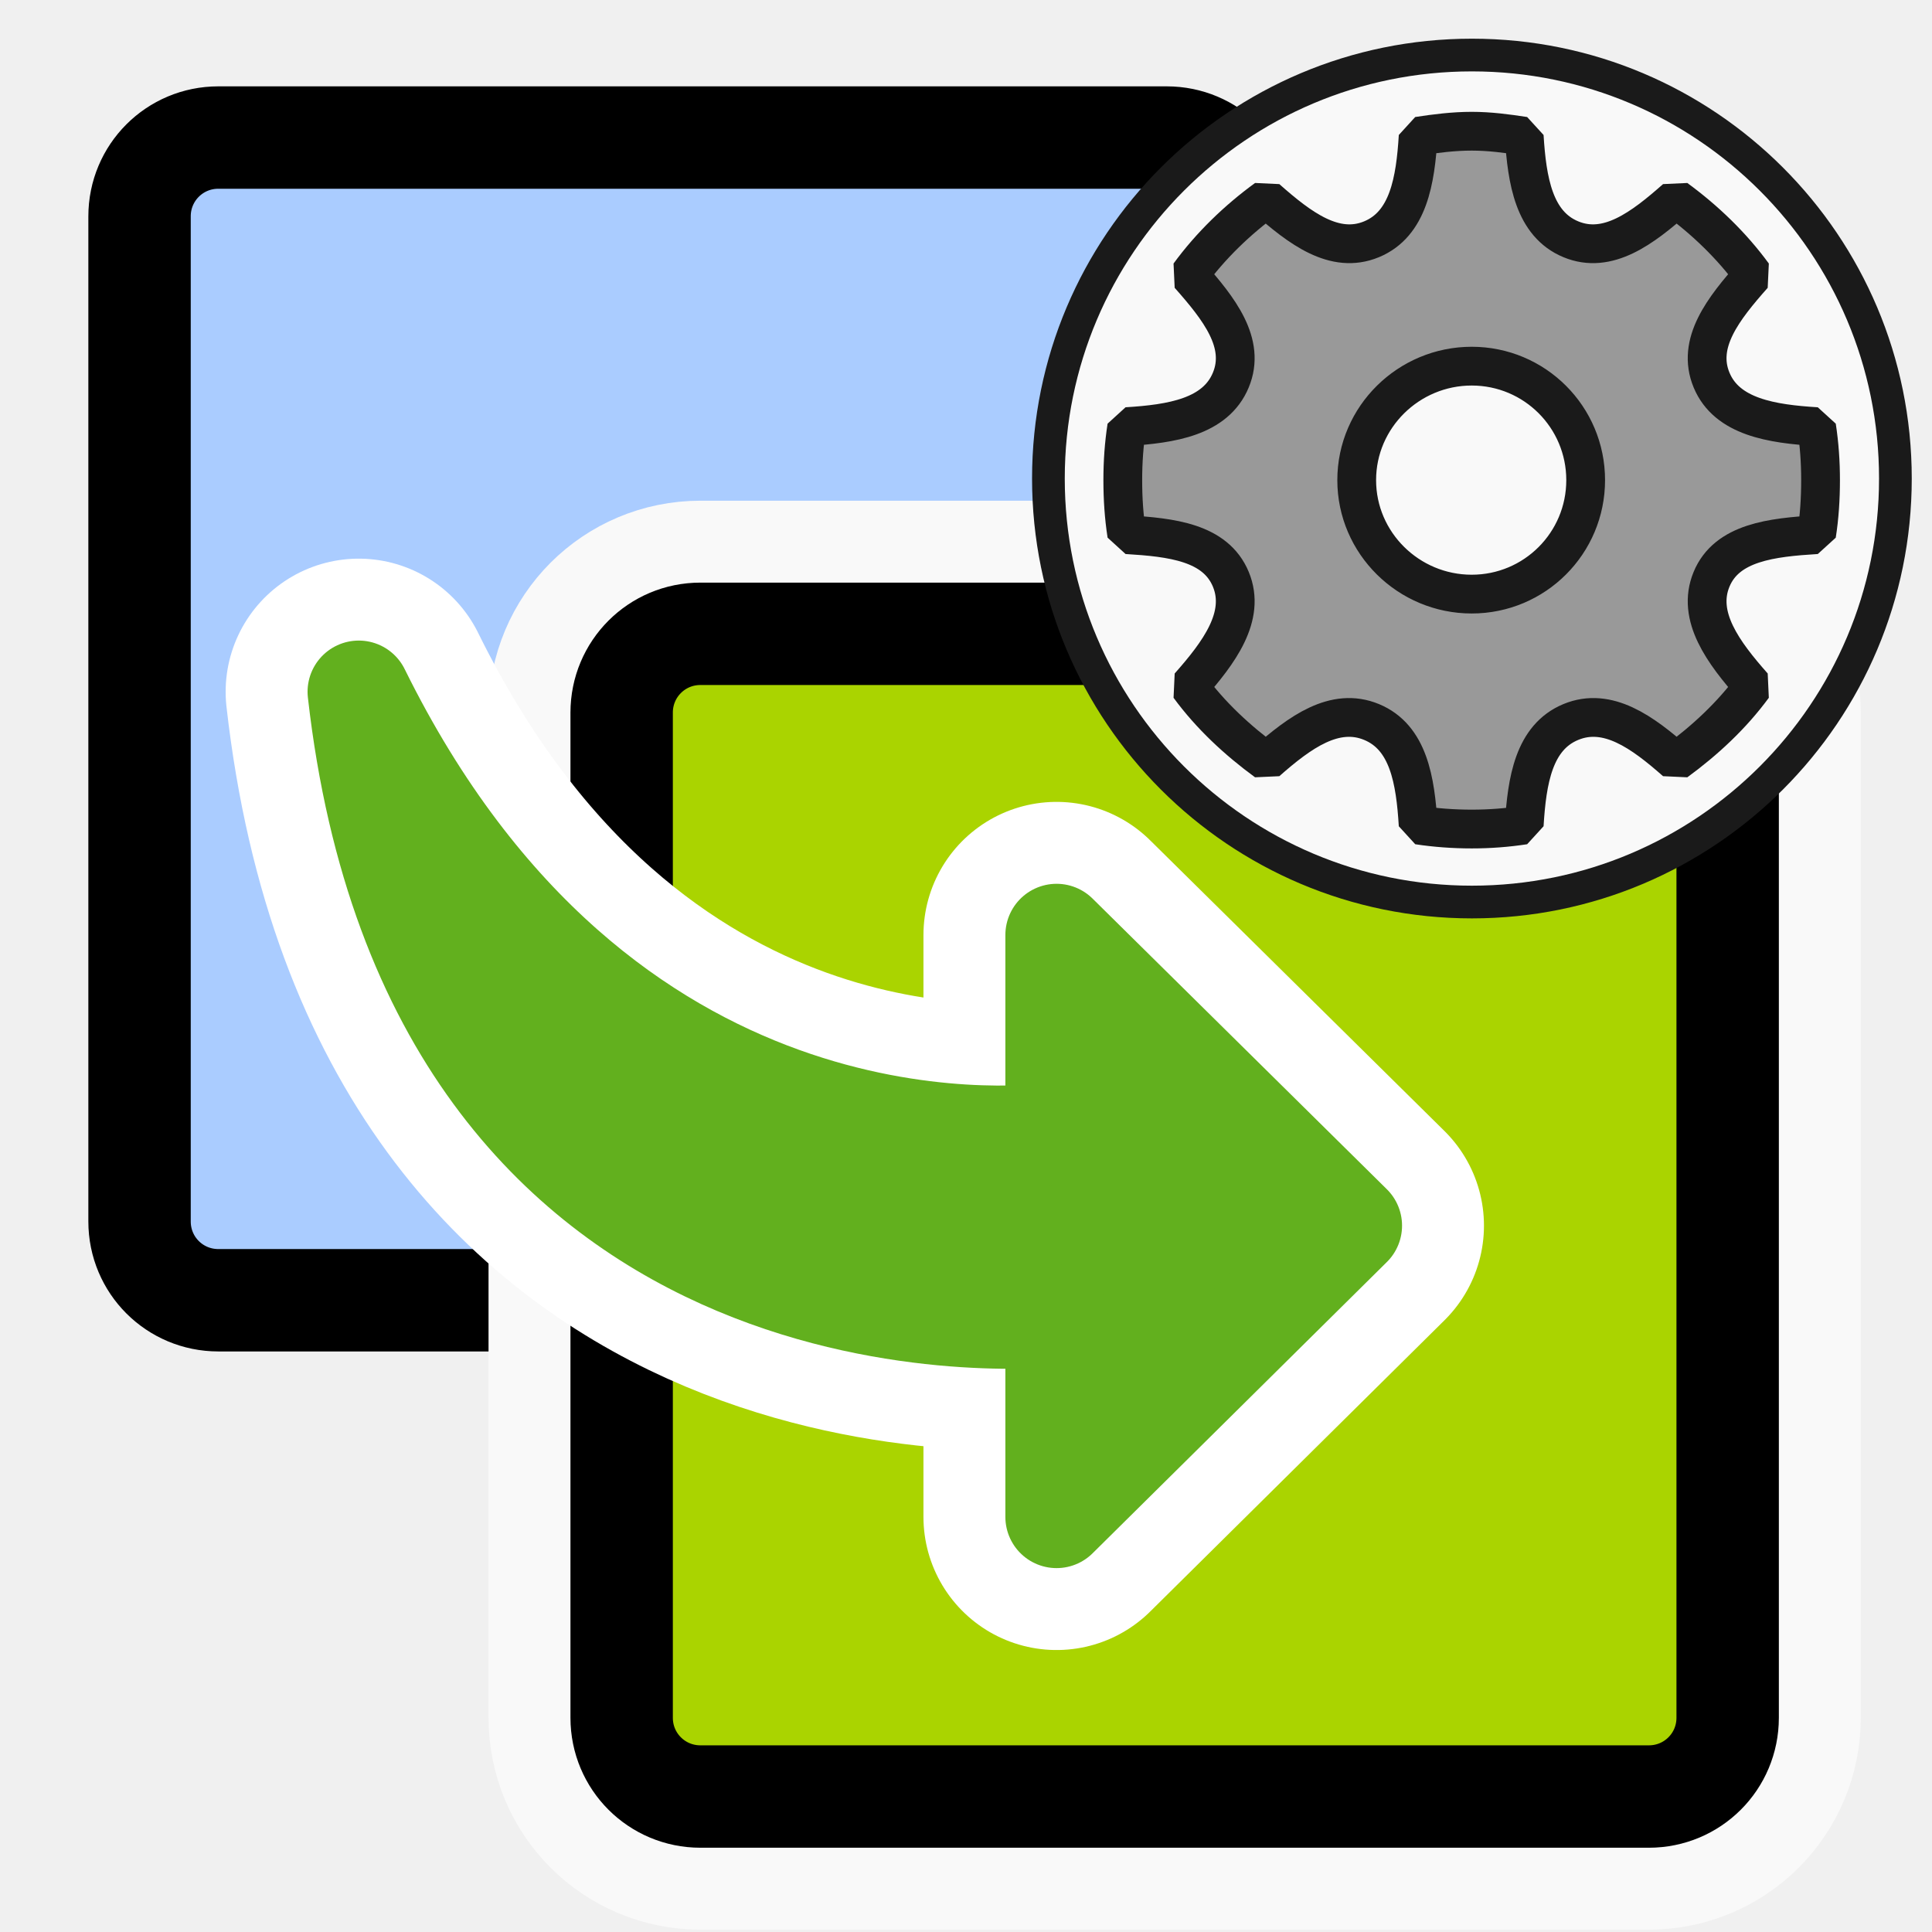
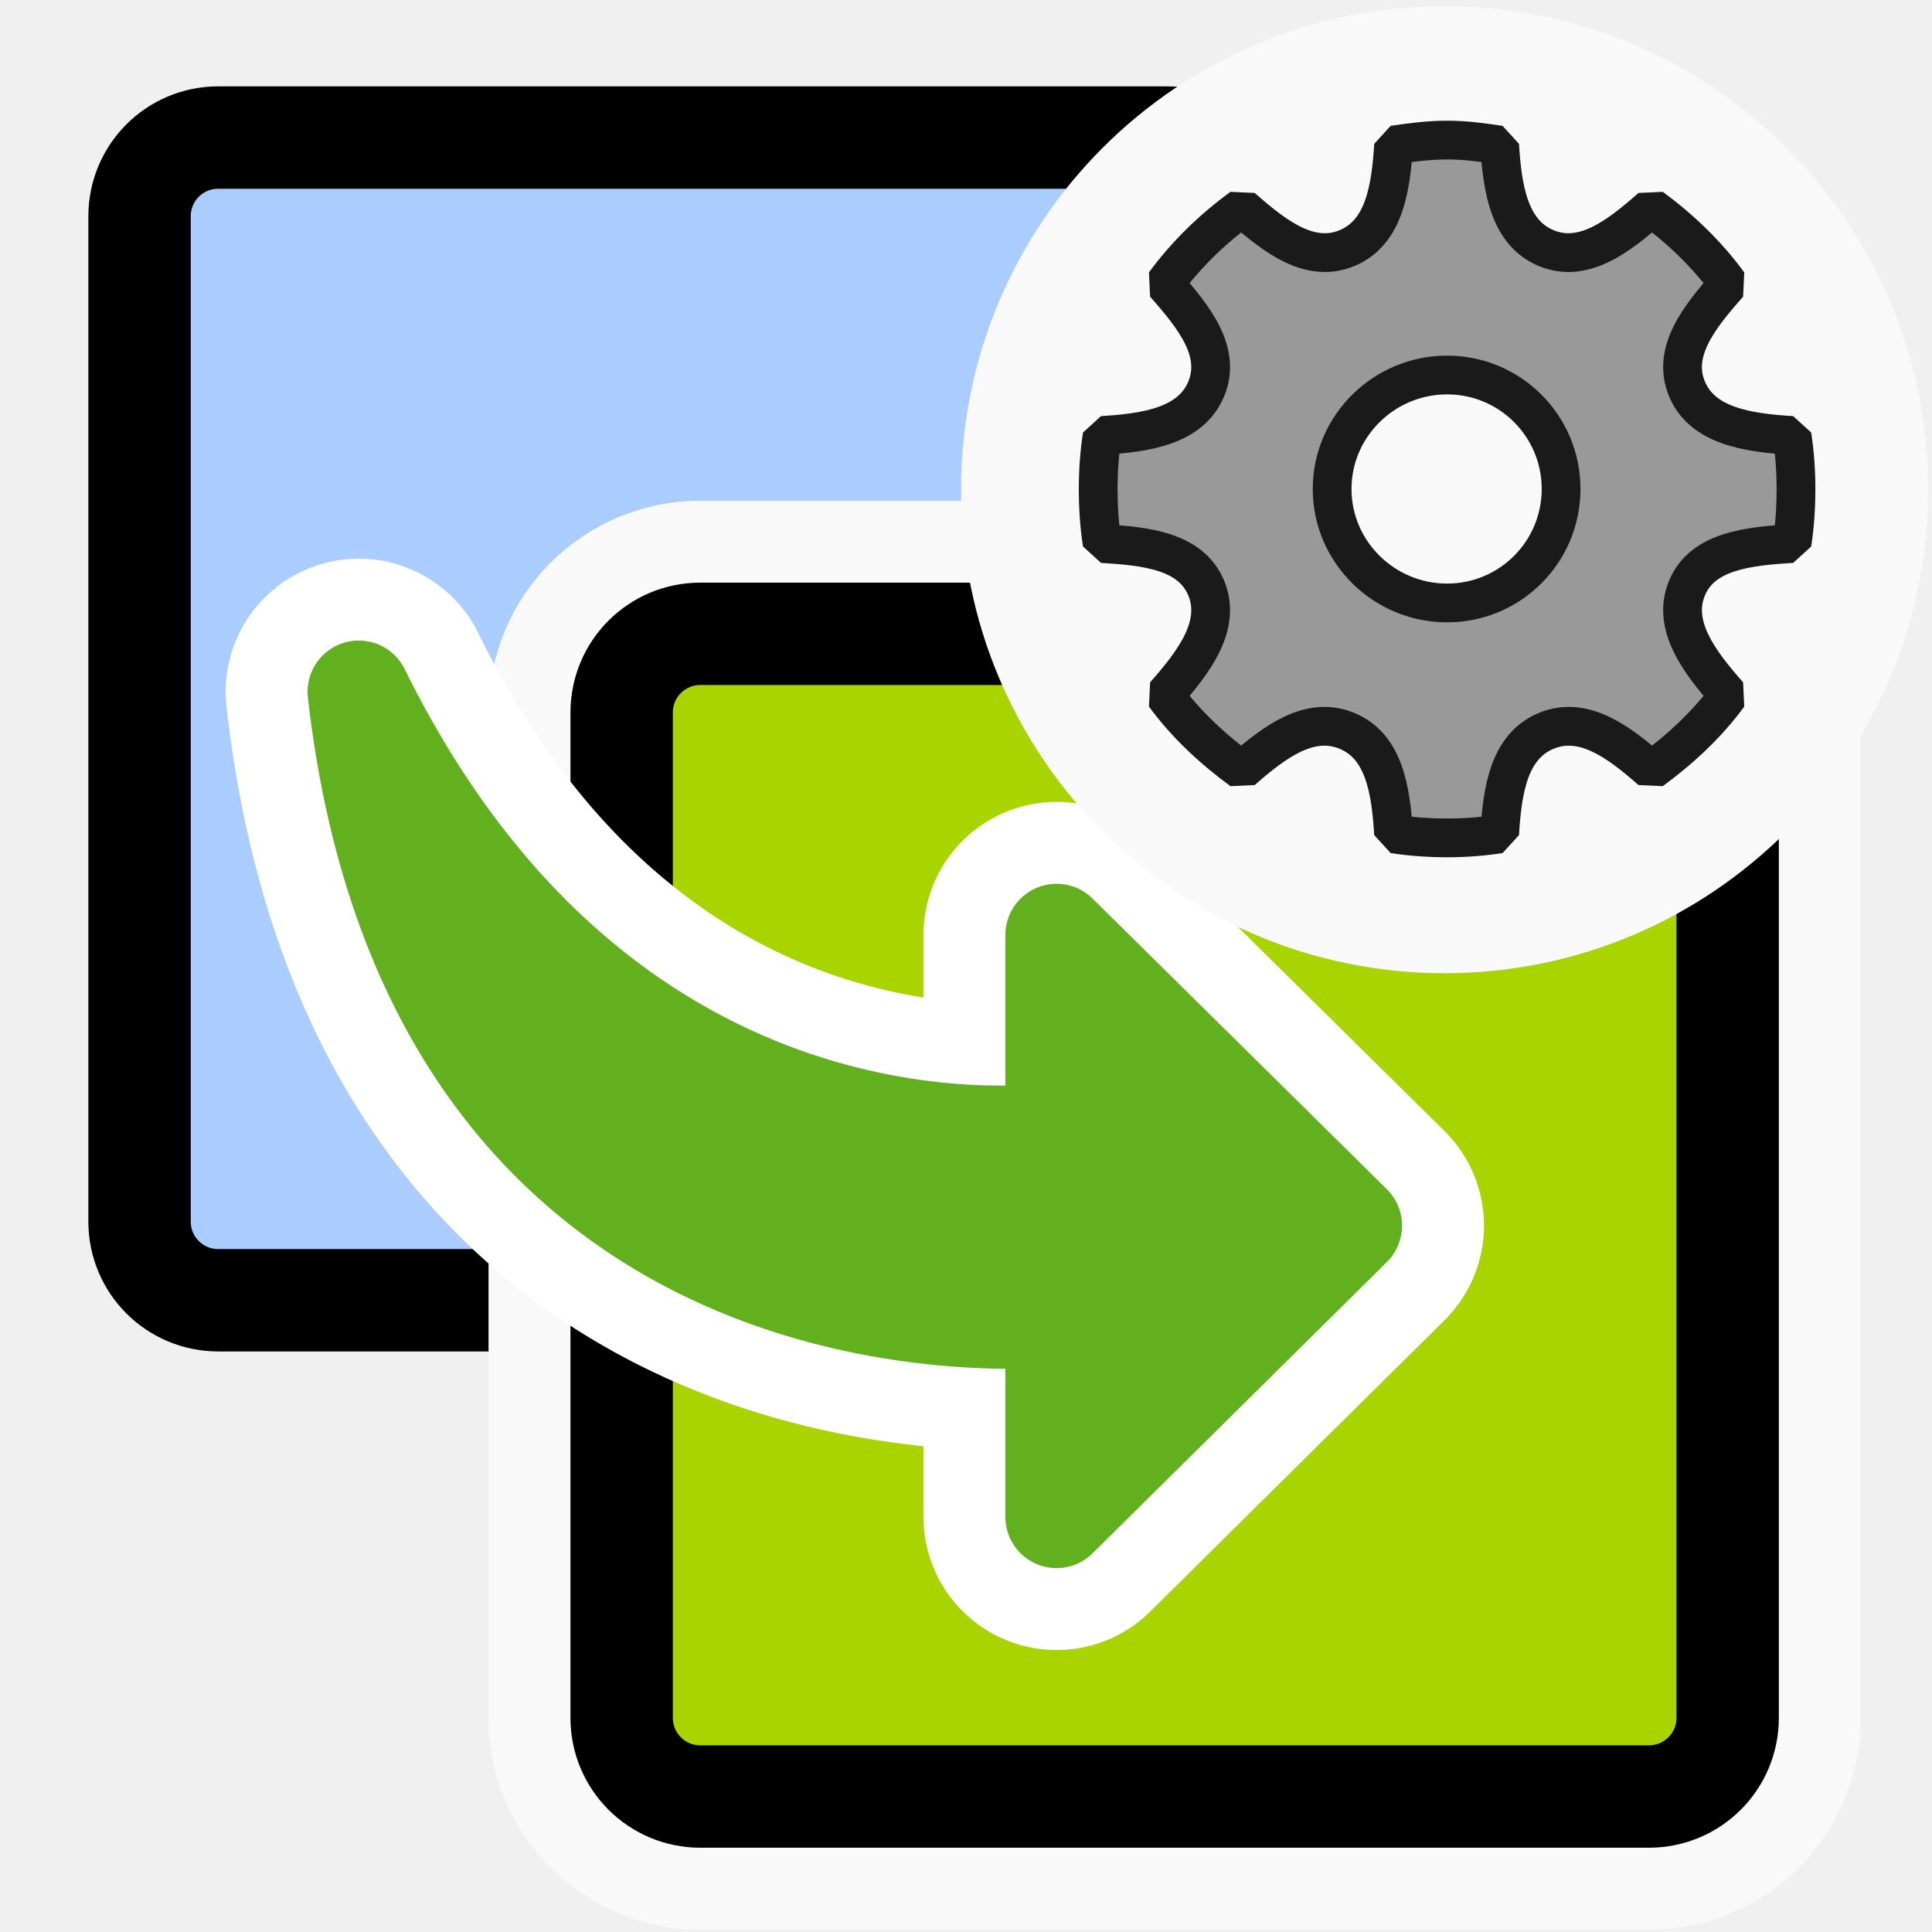
<svg xmlns="http://www.w3.org/2000/svg" id="svg1" viewBox="0 0 512 512" _SVGFile__filename="oldscale/actions/copy.svg" version="1.0" y="0" x="0" width="512" height="512">
  <defs id="defs12" />
  <path id="rect1101" d="m 57.864,36.452 c -11.569,0 -20.882,9.313 -20.882,20.882 V 323.702 c 0,11.57 9.313,20.878 20.882,20.878 H 309.202 c 11.57,0 20.878,-9.308 20.878,-20.878 V 57.334 c 0,-11.567 -9.308,-20.881 -20.878,-20.881 H 57.864 Z" style="fill:#aaccff;fill-rule:evenodd;stroke:#000000;stroke-width:27.136;stroke-linejoin:round" />
  <path id="path1094" d="m 185.622,167.967 c -11.561,0 -20.878,9.317 -20.878,20.887 v 266.368 c 0,11.57 9.317,20.878 20.878,20.878 h 251.338 c 11.57,0 20.887,-9.308 20.887,-20.878 V 188.854 c 0,-11.57 -9.317,-20.887 -20.887,-20.887 z" style="fill:#f9f9f9;stroke:#f9f9f9;stroke-width:70.554;stroke-linejoin:round" />
  <path id="rect1111" d="m 185.622,167.967 c -11.561,0 -20.878,9.317 -20.878,20.887 v 266.368 c 0,11.57 9.317,20.878 20.878,20.878 h 251.338 c 11.57,0 20.887,-9.308 20.887,-20.878 V 188.854 c 0,-11.57 -9.317,-20.887 -20.887,-20.887 z" style="fill:#aad400;fill-rule:evenodd;stroke:#000000;stroke-width:27.136;stroke-linejoin:round" />
  <path id="path1718" style="fill:none;stroke:#ffffff;stroke-width:70.554;stroke-linecap:round;stroke-linejoin:round" d="M 95.075,183.325 C 115.265,361.591 270.05,349.616 280.002,348.687 v 53.309 l 77.987,-77.189 -77.987,-77.024 v 52.675 c -11.706,1.381 -121.058,12.348 -184.926,-117.133 z" />
  <path id="path1574" style="fill:#62b01e;fill-rule:evenodd;stroke:#62b01e;stroke-width:27.136;stroke-linecap:round;stroke-linejoin:round" d="M 95.075,183.325 C 115.265,361.591 270.05,349.616 280.002,348.687 v 53.309 l 77.987,-77.189 -77.987,-77.024 v 52.675 c -11.706,1.381 -121.058,12.348 -184.926,-117.133 z" />
-   <circle style="opacity:1;fill:#f9f9f9;fill-opacity:1;fill-rule:nonzero;stroke:#1a1a1a;stroke-width:8.668;stroke-linecap:round;stroke-linejoin:round;stroke-miterlimit:4;stroke-dasharray:none;stroke-opacity:1;paint-order:normal" id="path1014" cx="390.07" cy="126.816" r="112.231" />
-   <g transform="matrix(10.27379,0,0,10.27379,-5955.49,-7111.572)" id="g6" style="stroke:#1a1a1a">
-     <path style="color:#000000;fill:#999999;stroke:#1a1a1a;stroke-width:1;stroke-linecap:square;stroke-linejoin:bevel;stroke-miterlimit:4;stroke-dasharray:none;enable-background:accumulate" d="m 617.64,695.59 c -0.466,0 -0.934,0.059 -1.381,0.128 -0.071,1.146 -0.251,2.265 -1.202,2.659 -0.953,0.395 -1.848,-0.286 -2.71,-1.048 -0.754,0.55 -1.443,1.215 -1.994,1.969 0.765,0.865 1.47,1.754 1.074,2.71 -0.395,0.955 -1.533,1.131 -2.685,1.202 -0.07,0.452 -0.102,0.909 -0.102,1.381 0,0.478 0.031,0.948 0.102,1.406 1.152,0.07 2.289,0.196 2.685,1.151 0.396,0.956 -0.308,1.896 -1.074,2.761 0.548,0.748 1.246,1.396 1.994,1.943 0.86,-0.759 1.761,-1.416 2.71,-1.023 0.955,0.395 1.131,1.508 1.202,2.659 0.447,0.068 0.914,0.102 1.381,0.102 0.466,0 0.908,-0.034 1.355,-0.102 0.07,-1.152 0.247,-2.264 1.202,-2.659 0.949,-0.393 1.85,0.264 2.71,1.023 0.749,-0.547 1.446,-1.195 1.994,-1.943 -0.765,-0.865 -1.47,-1.806 -1.074,-2.761 0.395,-0.955 1.559,-1.08 2.71,-1.151 0.072,-0.458 0.102,-0.928 0.102,-1.406 0,-0.472 -0.032,-0.928 -0.102,-1.381 -1.152,-0.07 -2.315,-0.247 -2.71,-1.202 -0.396,-0.956 0.308,-1.845 1.074,-2.71 -0.551,-0.754 -1.24,-1.418 -1.994,-1.969 -0.863,0.762 -1.758,1.443 -2.71,1.048 -0.951,-0.394 -1.131,-1.513 -1.202,-2.659 -0.447,-0.068 -0.889,-0.128 -1.355,-0.128 z m 0,6.06 c 1.626,0 2.94,1.314 2.94,2.94 0,1.626 -1.314,2.94 -2.94,2.94 -1.626,0 -2.966,-1.314 -2.966,-2.94 0,-1.626 1.34,-2.94 2.966,-2.94 z" stroke-miterlimit="4" id="path4" />
+   <g id="g1551" transform="translate(-530.1367,103.8645)">
+     <circle r="115.637" cy="25.91" cx="912.962" id="path1538" style="opacity:1;fill:#f9f9f9;fill-opacity:1;fill-rule:nonzero;stroke:#f9f9f9;stroke-width:25;stroke-linecap:butt;stroke-linejoin:round;stroke-miterlimit:4;stroke-dasharray:none;stroke-opacity:1;paint-order:normal" />
+     <g style="stroke:#1a1a1a" id="g6" transform="matrix(10.27379,0,0,10.27379,-5431.868,-7213.09)">
+       <path id="path4" stroke-miterlimit="4" d="m 617.64,695.59 c -0.466,0 -0.934,0.059 -1.381,0.128 -0.071,1.146 -0.251,2.265 -1.202,2.659 -0.953,0.395 -1.848,-0.286 -2.71,-1.048 -0.754,0.55 -1.443,1.215 -1.994,1.969 0.765,0.865 1.47,1.754 1.074,2.71 -0.395,0.955 -1.533,1.131 -2.685,1.202 -0.07,0.452 -0.102,0.909 -0.102,1.381 0,0.478 0.031,0.948 0.102,1.406 1.152,0.07 2.289,0.196 2.685,1.151 0.396,0.956 -0.308,1.896 -1.074,2.761 0.548,0.748 1.246,1.396 1.994,1.943 0.86,-0.759 1.761,-1.416 2.71,-1.023 0.955,0.395 1.131,1.508 1.202,2.659 0.447,0.068 0.914,0.102 1.381,0.102 0.466,0 0.908,-0.034 1.355,-0.102 0.07,-1.152 0.247,-2.264 1.202,-2.659 0.949,-0.393 1.85,0.264 2.71,1.023 0.749,-0.547 1.446,-1.195 1.994,-1.943 -0.765,-0.865 -1.47,-1.806 -1.074,-2.761 0.395,-0.955 1.559,-1.08 2.71,-1.151 0.072,-0.458 0.102,-0.928 0.102,-1.406 0,-0.472 -0.032,-0.928 -0.102,-1.381 -1.152,-0.07 -2.315,-0.247 -2.71,-1.202 -0.396,-0.956 0.308,-1.845 1.074,-2.71 -0.551,-0.754 -1.24,-1.418 -1.994,-1.969 -0.863,0.762 -1.758,1.443 -2.71,1.048 -0.951,-0.394 -1.131,-1.513 -1.202,-2.659 -0.447,-0.068 -0.889,-0.128 -1.355,-0.128 z m 0,6.06 c 1.626,0 2.94,1.314 2.94,2.94 0,1.626 -1.314,2.94 -2.94,2.94 -1.626,0 -2.966,-1.314 -2.966,-2.94 0,-1.626 1.34,-2.94 2.966,-2.94 z" style="color:#000000;fill:#999999;stroke:#1a1a1a;stroke-width:1;stroke-linecap:square;stroke-linejoin:bevel;stroke-miterlimit:4;stroke-dasharray:none;enable-background:accumulate" />
+     </g>
  </g>
</svg>
